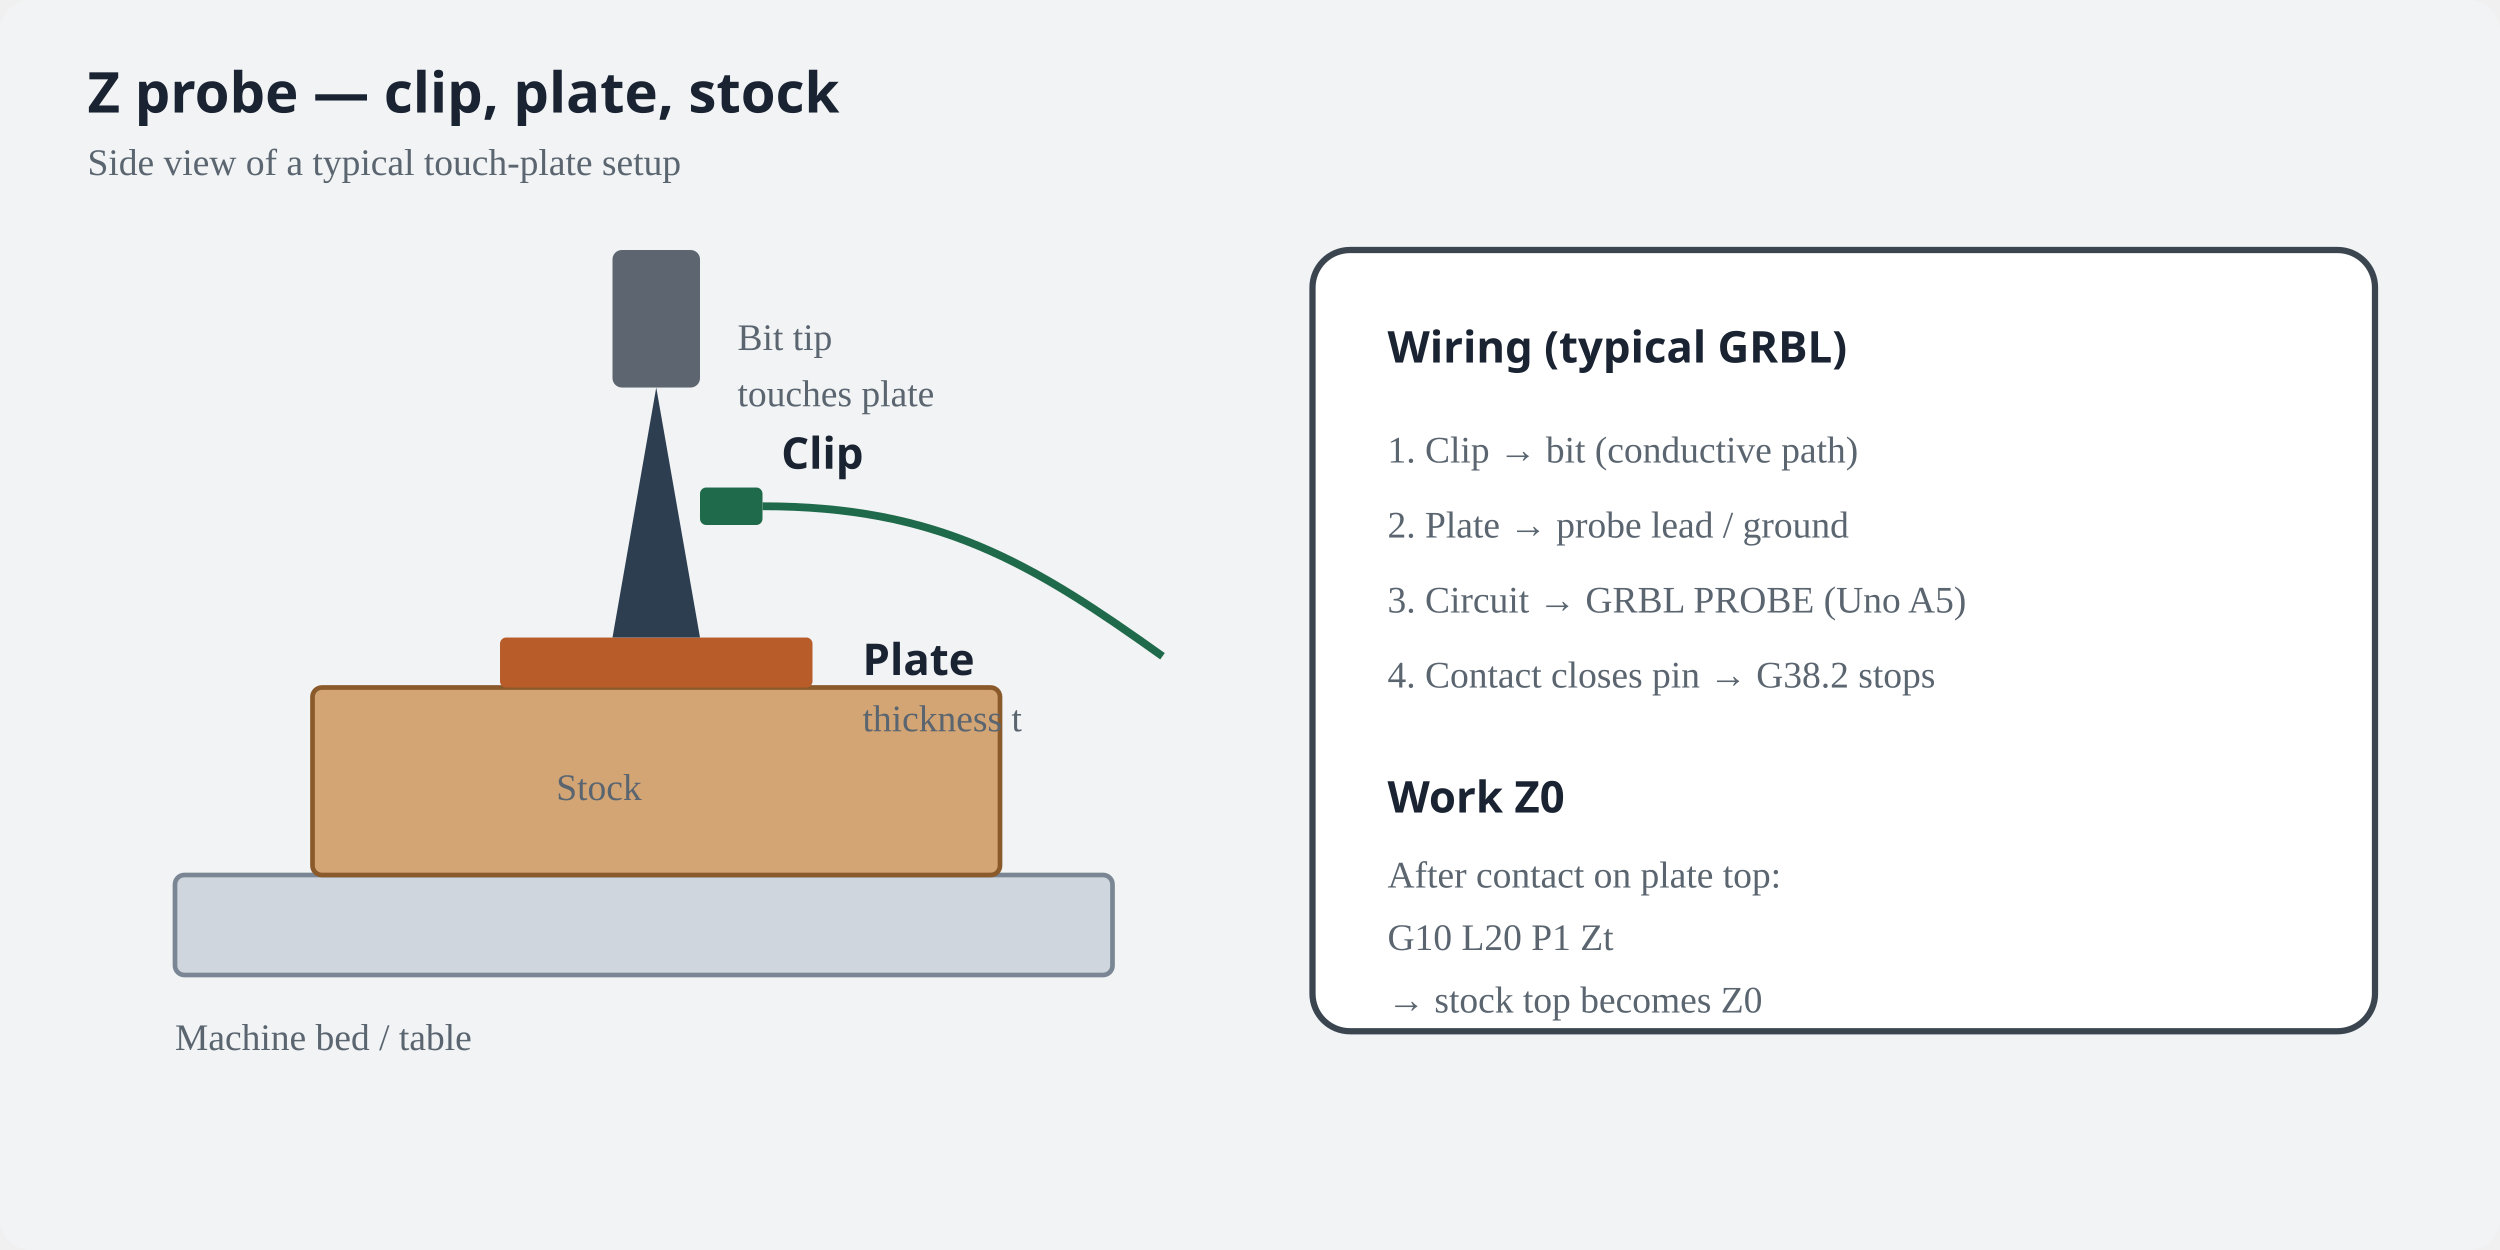
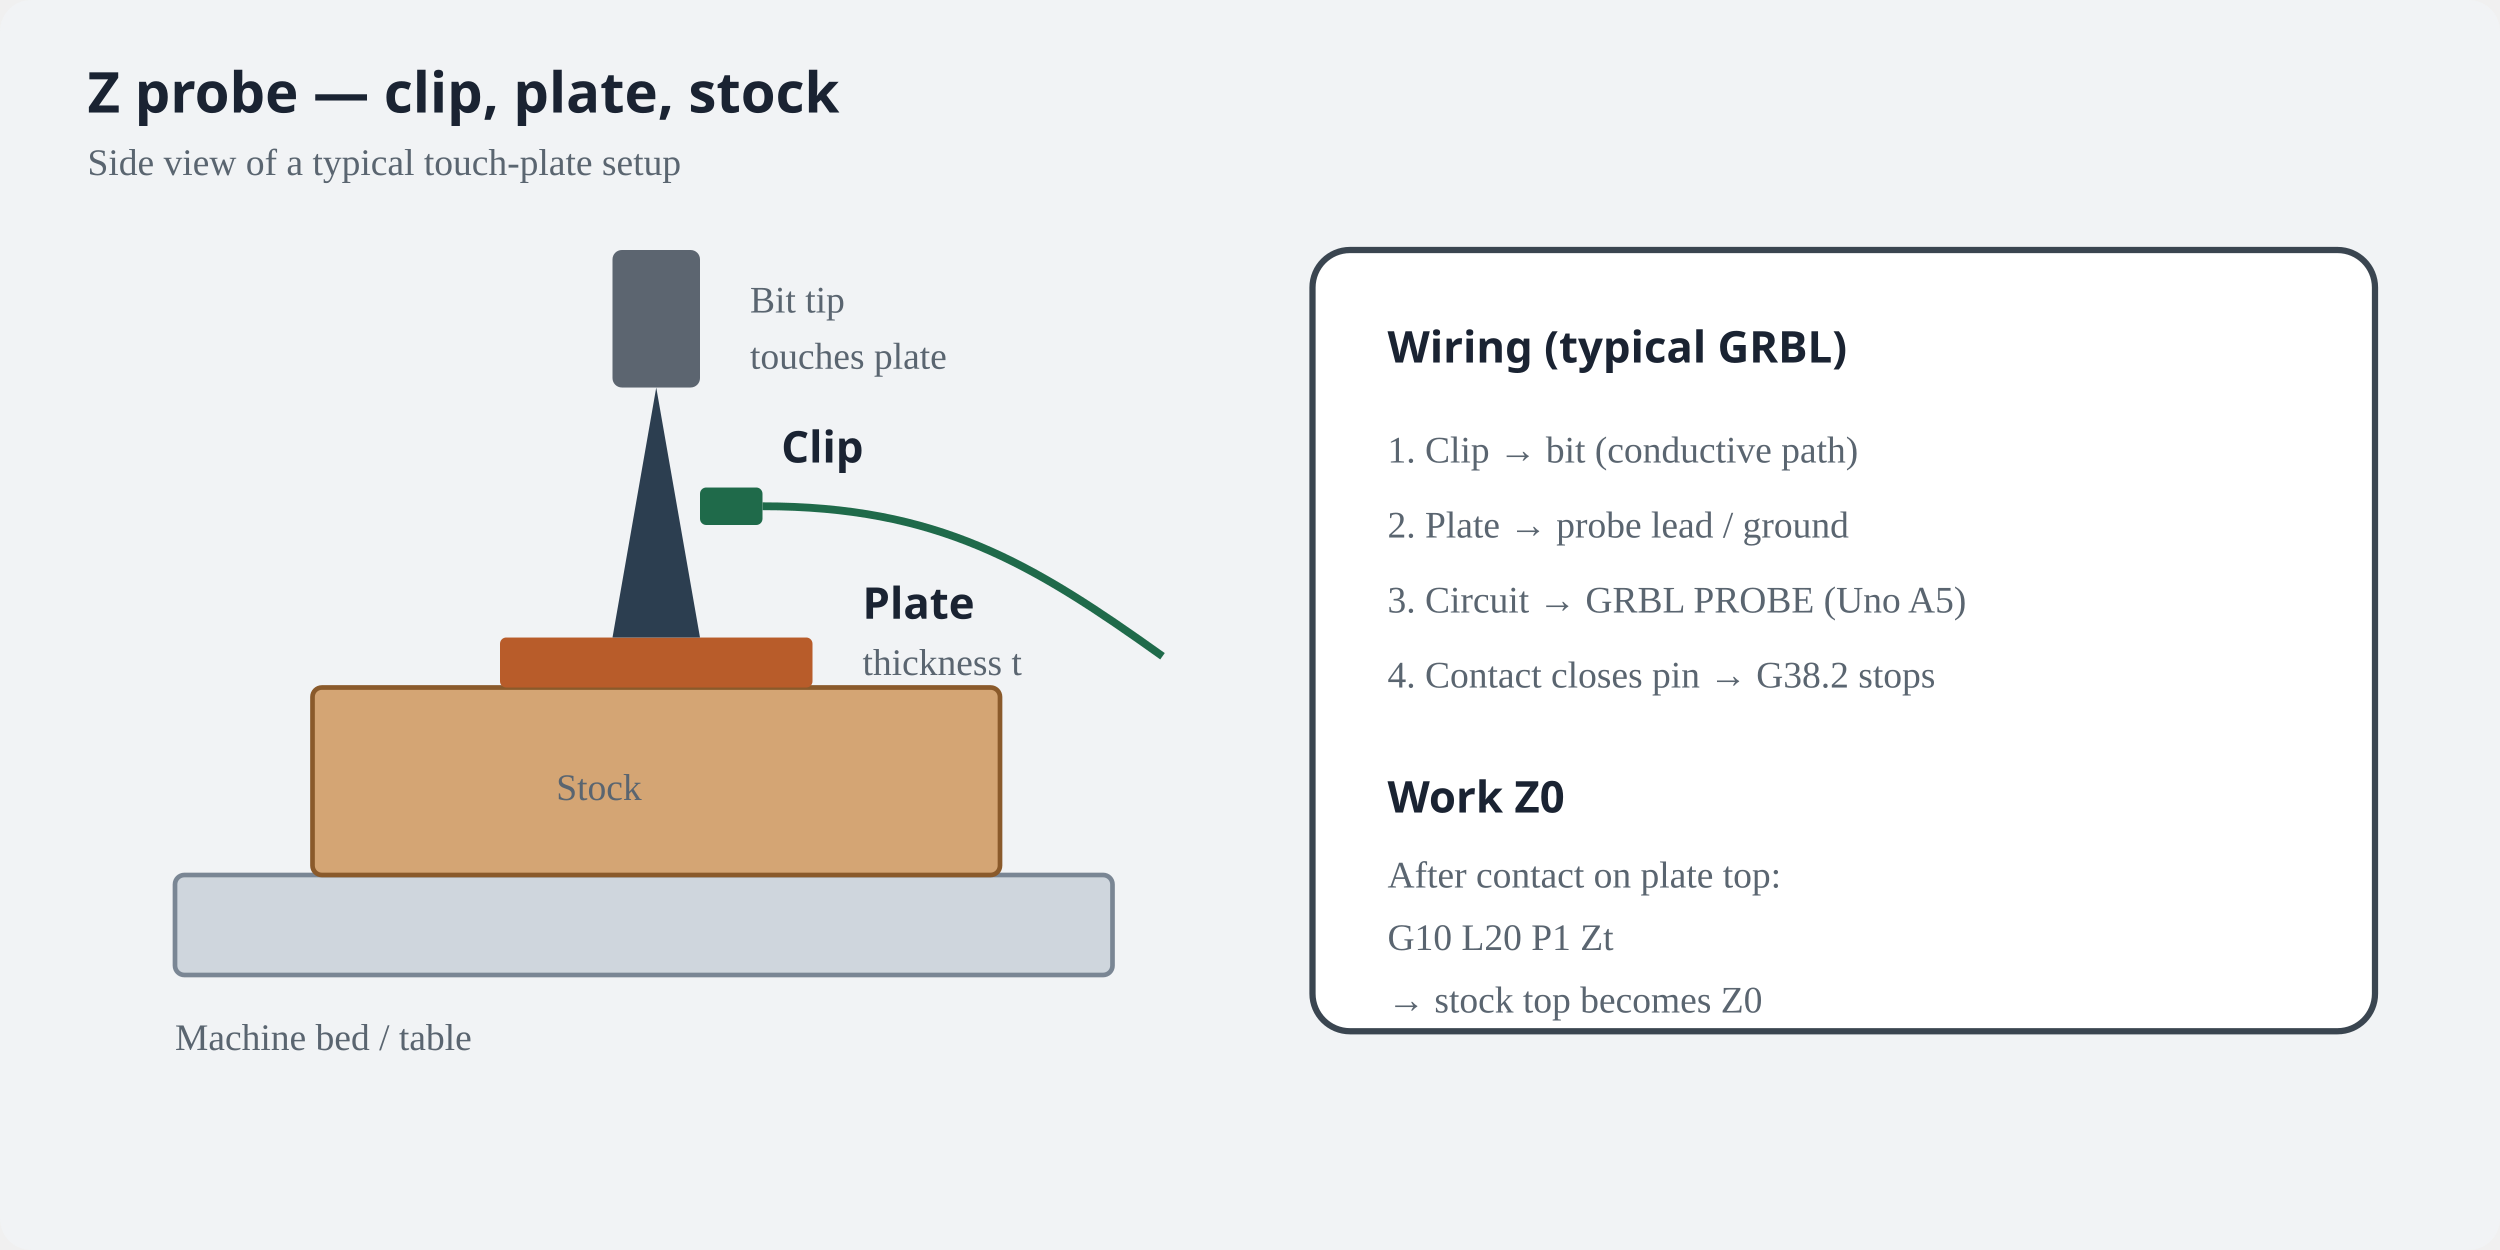
<svg xmlns="http://www.w3.org/2000/svg" viewBox="0 0 800 400" role="img" aria-labelledby="t d">
  <defs>
    <style>
      .bg { fill: #f1f3f5; }
      .lab { font-family: system-ui, "Segoe UI", sans-serif; fill: #1a2332; font-size: 14px; }
      .title { font-size: 18px; font-weight: 700; }
      .tiny { font-size: 12px; fill: #5a6570; }
      .steel { fill: #5c6570; }
      .bit { fill: #2c3e50; }
      .plate { fill: #b85c2a; }
      .stock { fill: #d4a574; stroke: #8a5a2b; stroke-width: 1.5; }
      .bed { fill: #cfd6dd; stroke: #7a8694; stroke-width: 1.5; }
      .wire { stroke: #1f6a4a; stroke-width: 2.5; fill: none; }
      .clip { fill: #1f6a4a; }
      .box { fill: #ffffff; stroke: #3a4550; stroke-width: 2; }
    </style>
  </defs>
  <rect class="bg" width="800" height="400" rx="10" />
  <text class="lab title" x="28" y="36">Z probe — clip, plate, stock</text>
  <text class="tiny" x="28" y="56">Side view of a typical touch-plate setup</text>
  <rect class="bed" x="56" y="280" width="300" height="32" rx="3" />
  <text class="tiny" x="56" y="336">Machine bed / table</text>
  <rect class="stock" x="100" y="220" width="220" height="60" rx="3" />
  <text class="tiny" x="178" y="256">Stock</text>
  <rect class="plate" x="160" y="204" width="100" height="16" rx="2" />
-   <text class="lab" x="276" y="216" font-weight="700">Plate</text>
-   <text class="tiny" x="276" y="234">thickness t</text>
+   <text class="lab" x="276" y="198" font-weight="700">Plate</text>
+   <text class="tiny" x="276" y="216">thickness t</text>
  <rect class="steel" x="196" y="80" width="28" height="44" rx="3" />
  <polygon class="bit" points="210,124 196,204 224,204" />
-   <text class="tiny" x="236" y="112">Bit tip</text>
-   <text class="tiny" x="236" y="130">touches plate</text>
+   <text class="tiny" x="240" y="100">Bit tip</text>
+   <text class="tiny" x="240" y="118">touches plate</text>
  <rect class="clip" x="224" y="156" width="20" height="12" rx="2" />
  <path class="wire" d="M244 162 C300 162, 330 180, 372 210" />
-   <text class="lab" x="250" y="150" font-weight="700">Clip</text>
+   <text class="lab" x="250" y="148" font-weight="700">Clip</text>
  <rect class="box" x="420" y="80" width="340" height="250" rx="12" />
  <text class="lab" x="444" y="116" font-weight="700">Wiring (typical GRBL)</text>
  <text class="tiny" x="444" y="148">1. Clip → bit (conductive path)</text>
  <text class="tiny" x="444" y="172">2. Plate → probe lead / ground</text>
  <text class="tiny" x="444" y="196">3. Circuit → GRBL PROBE (Uno A5)</text>
  <text class="tiny" x="444" y="220">4. Contact closes pin → G38.2 stops</text>
  <text class="lab" x="444" y="260" font-weight="700">Work Z0</text>
  <text class="tiny" x="444" y="284">After contact on plate top:</text>
  <text class="tiny" x="444" y="304">G10 L20 P1 Zt</text>
  <text class="tiny" x="444" y="324">→ stock top becomes Z0</text>
</svg>
